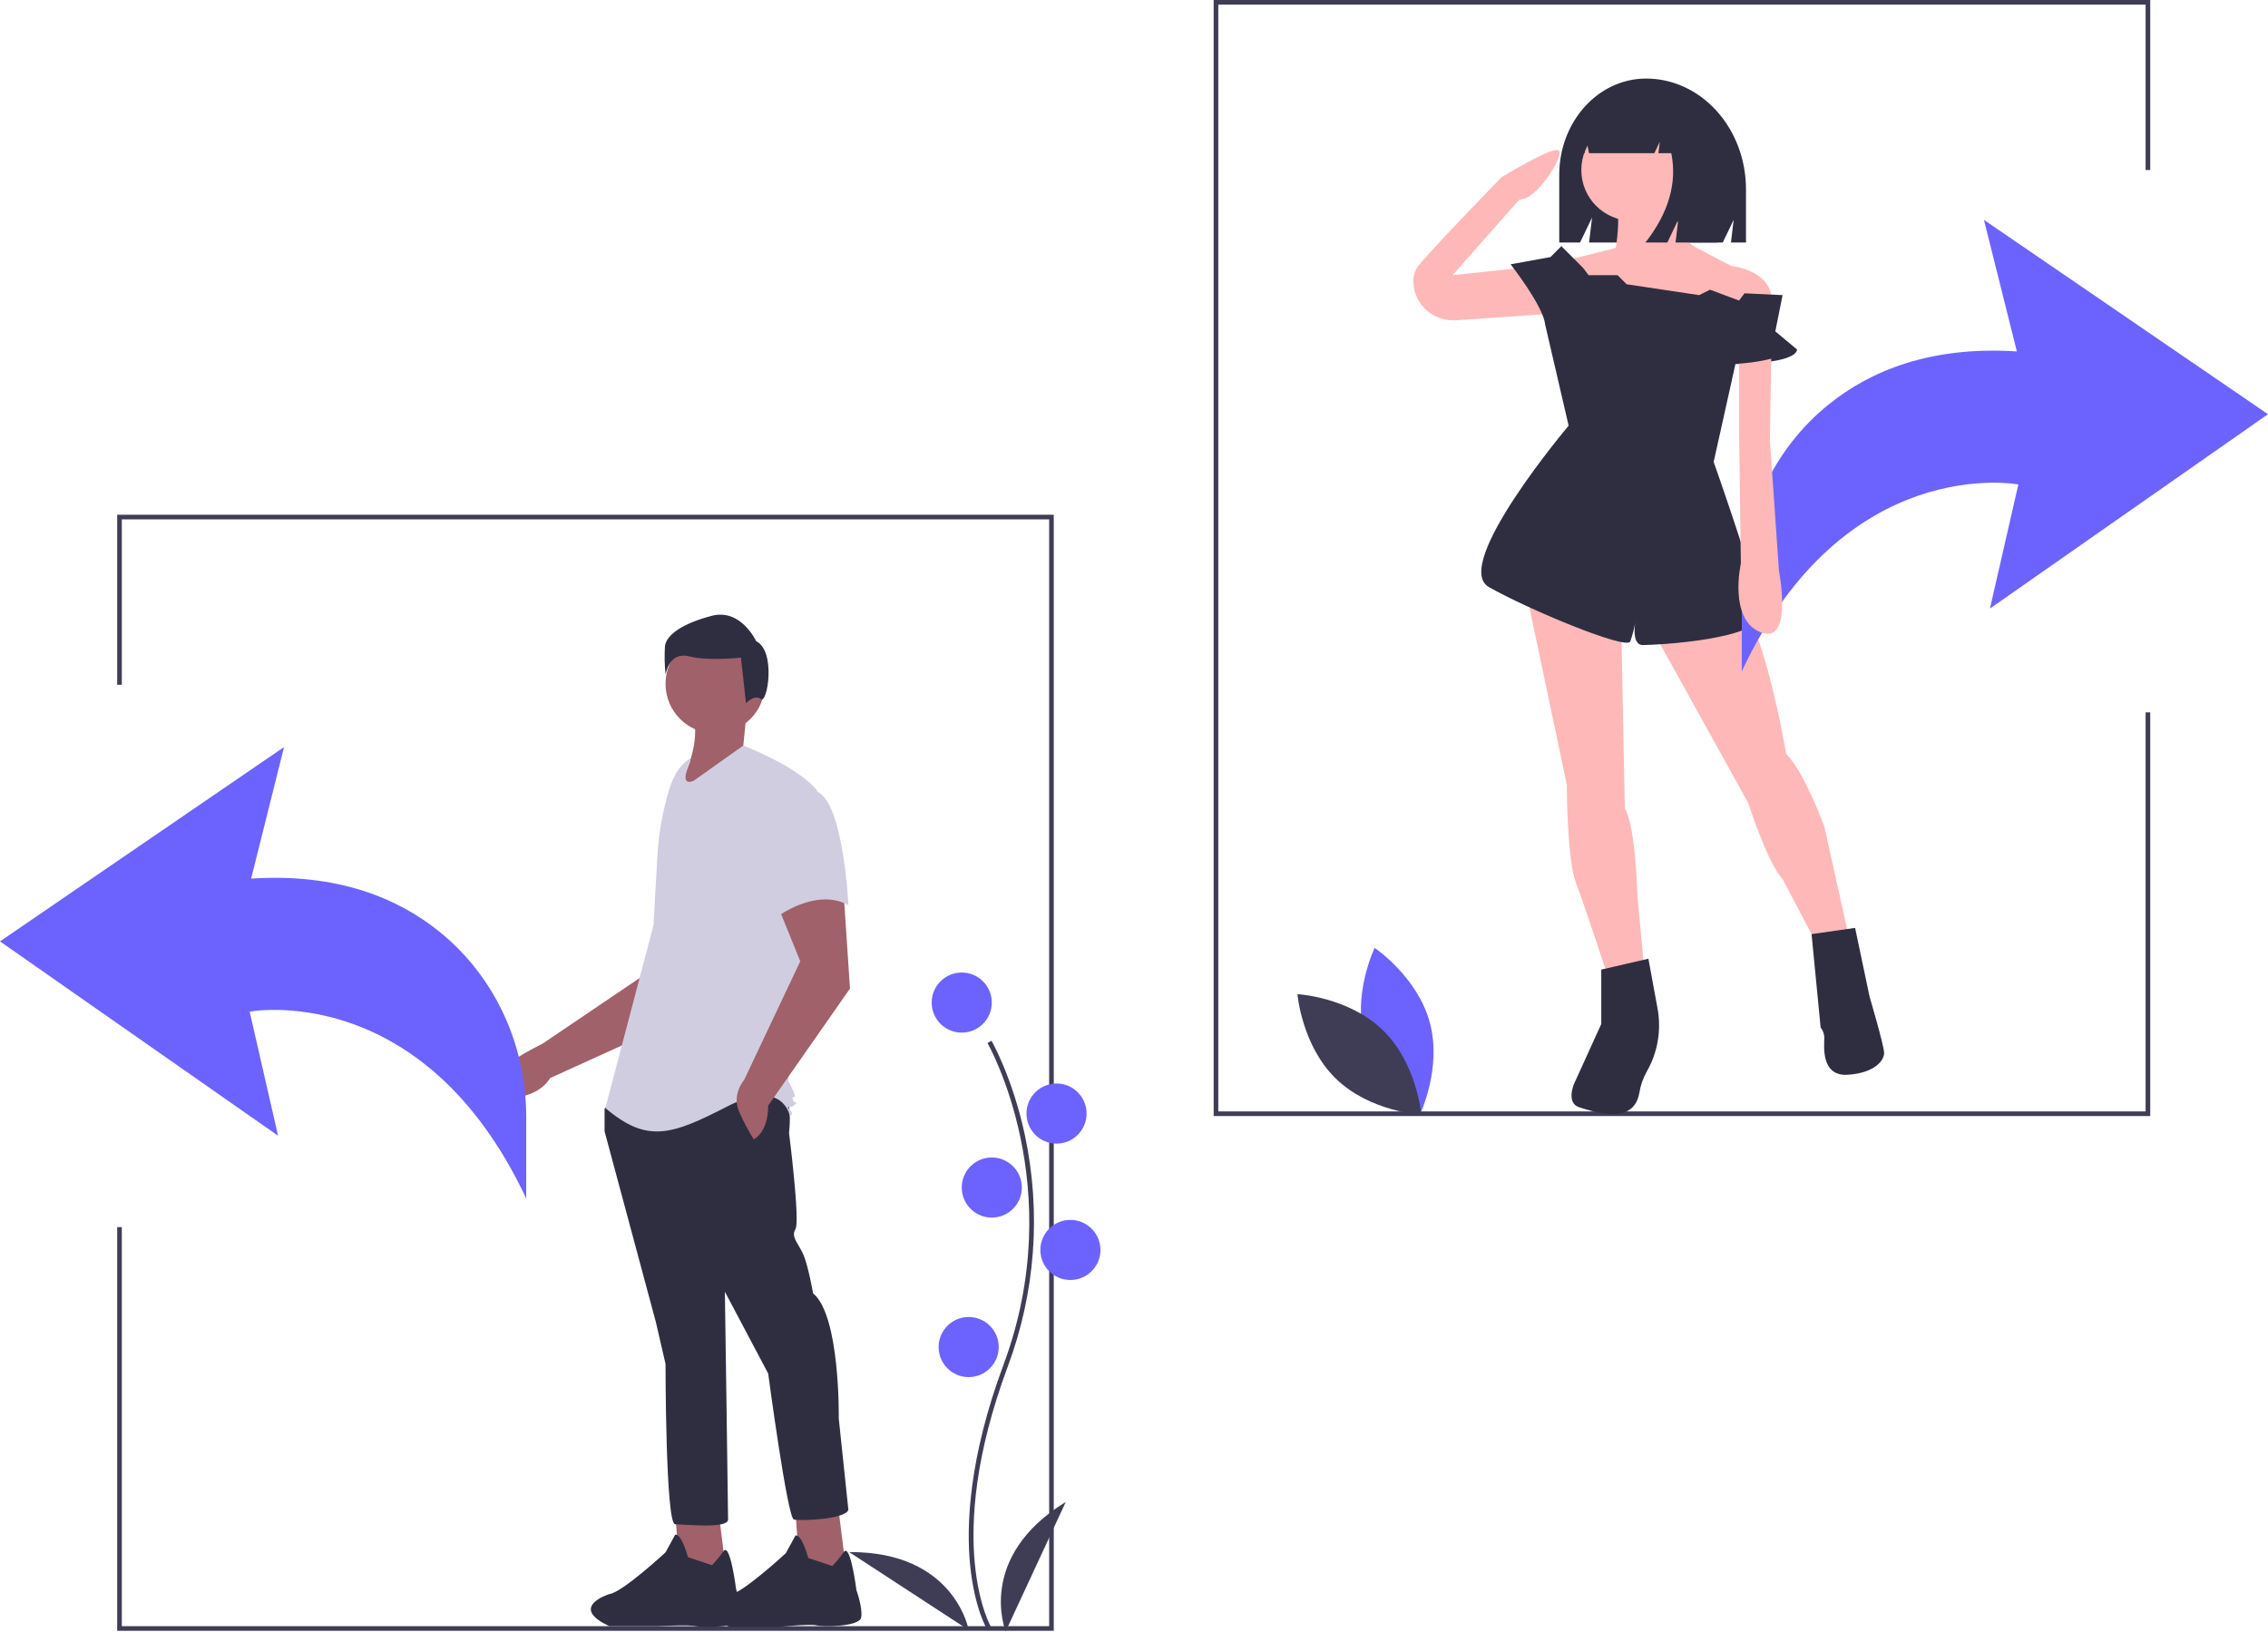
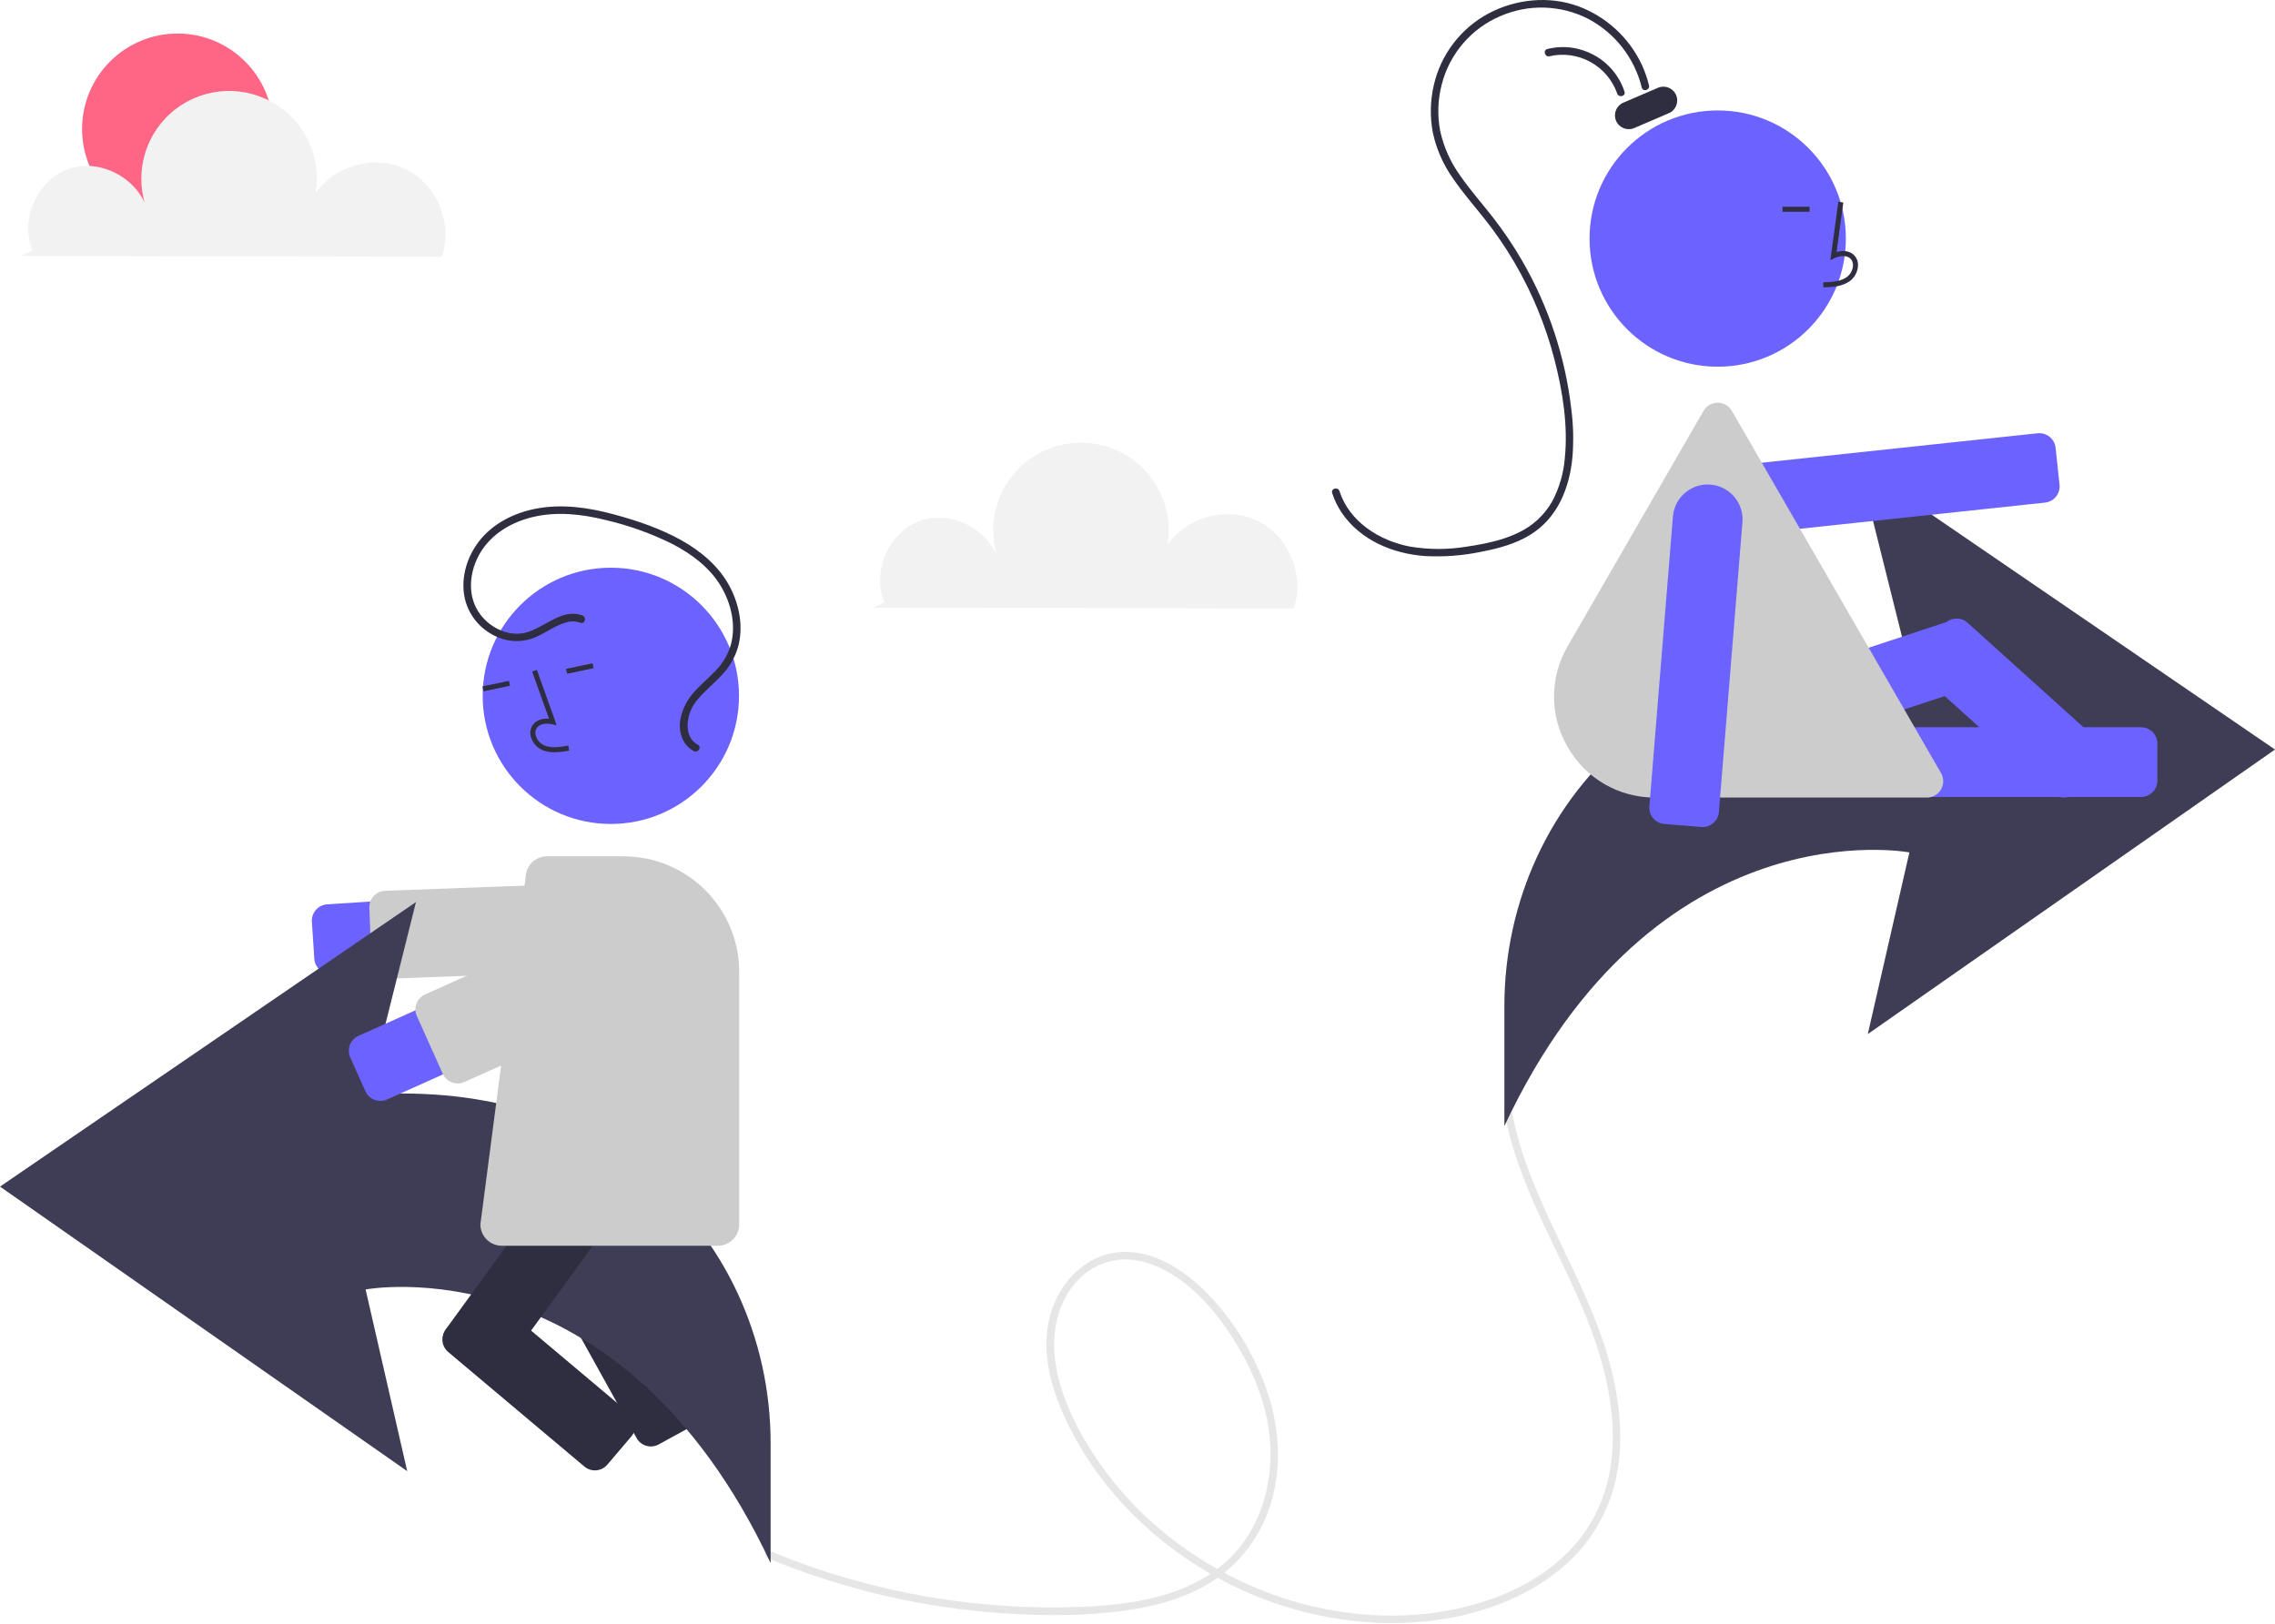
- <svg xmlns="http://www.w3.org/2000/svg" id="adc09e71-6cf8-4125-88c3-b551a0e24a8a" data-name="Layer 1" width="980.986" height="705.663" viewBox="0 0 980.986 705.663">
-   <polygon points="930.05 482.742 524.947 482.742 524.947 0 930.05 0 930.05 73.542 928.05 73.542 928.05 2 526.947 2 526.947 480.742 928.05 480.742 928.05 308.134 930.05 308.134 930.05 482.742" fill="#3f3d56" />
-   <polygon points="455.79 705.396 50.688 705.396 50.688 530.787 52.688 530.787 52.688 703.396 453.79 703.396 453.79 224.653 52.688 224.653 52.688 296.196 50.688 296.196 50.688 222.653 455.79 222.653 455.79 705.396" fill="#3f3d56" />
-   <path d="M821.489,131.152h0c-20.743,0-37.558,18.661-37.558,41.681v29.247h8.995l5.208-10.836-1.302,10.836h57.817l4.734-9.851-1.184,9.851h6.51V179.116C864.709,152.626,845.359,131.152,821.489,131.152Z" transform="translate(-109.507 -97.16846)" fill="#2f2e41" />
-   <path d="M769.168,351.087,787.206,436.57s0,32.154,3.921,42.349,14.901,43.918,14.901,43.918l14.901-3.921-3.137-33.723s-.784-30.586-5.49-38.428l-1.568-79.993Z" transform="translate(-109.507 -97.16846)" fill="#ffb8b8" />
-   <path d="M825.634,372.262l39.996,72.151s8.627,26.664,14.901,32.938L897,508.721l12.548-4.705-10.979-49.407s-8.627-23.527-16.469-31.37c0,0-10.979-64.308-23.527-68.229S825.634,372.262,825.634,372.262Z" transform="translate(-109.507 -97.16846)" fill="#ffb8b8" />
-   <path d="M822.497,511.858,802.106,516.563v23.527l-11.764,25.88s-3.662,8.41,2.353,10.195c5.642,1.675,23.367,8.225,25.88-6.274a27.779,27.779,0,0,1,3.201-9.189,40.239,40.239,0,0,0,4.633-27.545Z" transform="translate(-109.507 -97.16846)" fill="#2f2e41" />
-   <path d="M911.901,498.525l-18.838,2.695L897,541.659a6.87,6.87,0,0,1,1.568,4.705c0,3.137-1.568,16.469,10.195,15.685s15.685-6.274,15.685-9.411-6.274-24.312-6.274-24.312Z" transform="translate(-109.507 -97.16846)" fill="#2f2e41" />
-   <circle cx="705.932" cy="73.542" r="21.959" fill="#ffb8b8" />
-   <path d="M831.908,180.122s3.137,19.606,10.195,23.527S858.572,212.276,858.572,212.276s16.469,1.568,17.253,14.116l-1.568,10.195L786.421,235.019l-3.137-24.312,25.096-6.274s2.353-13.332,0-19.606S831.908,180.122,831.908,180.122Z" transform="translate(-109.507 -97.16846)" fill="#ffb8b8" />
-   <path d="M783.285,232.666l-43.911,3.049c-9.645.67-18.242-6.668-18.51-16.333a10.634,10.634,0,0,1,2.034-7.107c6.274-7.842,36.075-38.428,36.075-38.428S779.363,161.3,783.285,162.084s-7.842,19.606-14.901,21.175-.784-.784-.784-.784L737.798,216.197l36.86-3.921Z" transform="translate(-109.507 -97.16846)" fill="#ffb8b8" />
-   <path d="M536.64,802.353c-.229-.375-5.641-9.41-7.517-28.172-1.721-17.213-.614-46.227,14.433-86.698,28.506-76.671-6.569-138.533-6.928-139.149l1.73-1.004c.091.156,9.142,15.929,14.488,41.044a179.061,179.061,0,0,1-7.416,99.807c-28.457,76.54-7.301,112.773-7.084,113.131Z" transform="translate(-109.507 -97.16846)" fill="#3f3d56" />
-   <circle cx="415.986" cy="433.663" r="13" fill="#6c63ff" />
-   <circle cx="456.986" cy="481.663" r="13" fill="#6c63ff" />
-   <circle cx="428.986" cy="513.663" r="13" fill="#6c63ff" />
-   <circle cx="462.986" cy="540.663" r="13" fill="#6c63ff" />
-   <circle cx="418.986" cy="582.663" r="13" fill="#6c63ff" />
-   <path d="M544.493,802.832s-13-32,26-56Z" transform="translate(-109.507 -97.16846)" fill="#3f3d56" />
-   <path d="M528.505,802.251s-5.916-34.029-51.709-33.738Z" transform="translate(-109.507 -97.16846)" fill="#3f3d56" />
-   <path d="M395.283,489.433l-4.116,27.393-47.045,31.82s-24.735,11.853-23.178,19.217c1.388,6.564,20.475,5.787,26.481-4.364l56.246-25.57,18.811-37.24Z" transform="translate(-109.507 -97.16846)" fill="#a0616a" />
-   <polygon points="292.023 653.434 294.104 682.575 314.225 681.187 310.756 653.434 292.023 653.434" fill="#a0616a" />
-   <path d="M407.08,770.724s-2.775-10.407-5.551-9.713l-4.163,7.632S378.634,785.988,373.083,786.682c0,0-18.039,5.551,0,13.876h20.815s13.876-.694,16.652,0,18.733.694,19.427-3.469-2.081-12.489-2.081-12.489-2.559-20.47-5.442-16.479a54.484,54.484,0,0,1-4.965,6.072Z" transform="translate(-109.507 -97.16846)" fill="#2f2e41" />
-   <polygon points="344.059 653.781 346.141 682.922 366.262 681.534 362.792 653.781 344.059 653.781" fill="#a0616a" />
-   <path d="M459.117,771.071s-2.775-10.407-5.551-9.713l-4.163,7.632s-18.733,17.346-24.284,18.039c0,0-18.039,5.551,0,13.876h20.815s13.876-1.388,16.652-.694,18.733.694,19.427-3.469-2.081-11.795-2.081-11.795-2.559-20.47-5.442-16.479a54.484,54.484,0,0,1-4.965,6.072Z" transform="translate(-109.507 -97.16846)" fill="#2f2e41" />
-   <path d="M374.471,571.944l-3.469,4.857v9.713l22.202,82.565,4.163,18.039s0,69.382,4.163,69.382,22.896,2.081,22.896-2.081-1.388-98.523-1.388-98.523l18.733,35.385s8.326,62.444,11.101,63.138,22.202,0,23.59-4.163l-4.163-39.548s.694-44.405-11.101-54.118c0,0-2.081-11.795-4.163-16.652s-5.551-7.632-3.469-11.101S450.791,587.208,450.791,587.208s1.388-11.795-1.388-15.264S374.471,571.944,374.471,571.944Z" transform="translate(-109.507 -97.16846)" fill="#2f2e41" />
-   <circle cx="309.368" cy="295.77" r="21.508" fill="#a0616a" />
-   <path d="M432.405,405.774l-1.388,13.876,5.551,4.857-35.385,16.652c8.716-14.892,11.298-28.452,6.938-38.16Z" transform="translate(-109.507 -97.16846)" fill="#a0616a" />
-   <path d="M408.121,426.588s-5.551,11.101,1.388,8.326l21.508-15.264s23.59,9.02,31.916,19.427l-6.938,73.545-5.551,52.037s3.469,6.244,2.775,6.938-1.388-.694-.694,1.388,2.775,0,.694,2.081-4.163,0-2.081,2.081,0,2.775,0,2.775-2.775-16.652-27.059-4.163-34.691,15.958-52.73.694l20.815-79.096,1.681-29.832a122.881,122.881,0,0,1,5.28-29.359c1.591-5.151,4.363-10.212,8.997-12.967Z" transform="translate(-109.507 -97.16846)" fill="#d0cde1" />
-   <path d="M445.24,487.298l10.407,25.671L431.364,564.312s-5.551,6.244-2.081,13.876a91.718,91.718,0,0,0,6.244,11.795s6.244-2.775,6.244-14.57l35.385-50.649-2.775-41.629Z" transform="translate(-109.507 -97.16846)" fill="#a0616a" />
-   <path d="M443.853,441.506a26.517,26.517,0,0,0-5.551,24.978c4.163,15.264,7.632,27.059,7.632,27.059s16.652-12.489,30.528-4.857c0,0-2.081-45.098-13.876-49.261S443.853,441.506,443.853,441.506Z" transform="translate(-109.507 -97.16846)" fill="#d0cde1" />
-   <path d="M436.557,374.487s-6.572-14.238-19.167-10.953-19.715,8.214-20.262,13.143a70.319,70.319,0,0,0,.274,12.322s1.369-10.131,10.131-7.941,22.453.548,22.453.548l2.191,19.715s3.735-3.982,6.474-1.791S445.319,378.868,436.557,374.487Z" transform="translate(-109.507 -97.16846)" fill="#2f2e41" />
-   <path d="M794.264,213.06l-9.411-9.411-4.705,4.705-17.253,3.137s14.116,18.038,14.901,25.88L787.99,281.289s-50.976,60.387-34.507,69.798,59.603,27.449,61.171,23.527a49.348,49.348,0,0,0,2.353-9.411s-2.353,10.979,3.137,10.979,52.544-2.353,50.976-14.116-20.39-65.092-20.39-65.092l9.411-42.349s25.88,0,26.664-6.274l-9.411-7.842,3.137-15.685-16.469-.784-2.353,3.137-12.548-4.705-4.705,2.353-31.37-4.705-3.921-3.921H796.617Z" transform="translate(-109.507 -97.16846)" fill="#2f2e41" />
-   <path d="M699.752,547.078c5.391,19.928,23.856,32.27,23.856,32.27s9.725-19.968,4.334-39.896S704.086,507.182,704.086,507.182,694.361,527.15,699.752,547.078Z" transform="translate(-109.507 -97.16846)" fill="#6c63ff" />
-   <path d="M707.674,542.795c14.793,14.4,16.6,36.537,16.6,36.537s-22.177-1.211-36.97-15.611-16.6-36.537-16.6-36.537S692.881,528.395,707.674,542.795Z" transform="translate(-109.507 -97.16846)" fill="#3f3d56" />
-   <path d="M832.166,142.634a19.698,19.698,0,0,0-15.542-7.931h-.737c-14.217,0-25.742,12.865-25.742,28.735v0h4.764l.769-5.856,1.128,5.856h28.254l2.367-4.954-.592,4.954h5.558q3.891,19.322-11.18,38.643h9.469l4.734-9.909-1.184,9.909h18.049l3.551-22.79C855.832,162.224,845.915,147.751,832.166,142.634Z" transform="translate(-109.507 -97.16846)" fill="#2f2e41" />
-   <path d="M862.885,387.555V352.122c0-30.93,13.494-60.592,37.572-80.006,17.997-14.511,44.063-25.362,81.405-22.937l-14.225-56.902L1090.493,276.337l-120.27,84.06,12.286-53.669S907.502,292.503,862.885,387.555Z" transform="translate(-109.507 -97.16846)" fill="#6c63ff" />
-   <path d="M337.115,615.579V580.147c0-30.93-13.494-60.592-37.572-80.006-17.997-14.511-44.063-25.362-81.405-22.937L232.363,420.302,109.507,504.362l120.27,84.06L217.491,534.752S292.498,520.527,337.115,615.579Z" transform="translate(-109.507 -97.16846)" fill="#6c63ff" />
-   <path d="M875.825,239.724l-.784,47.839,3.921,56.466s6.274,32.154-7.842,26.664-8.627-29.801-8.627-29.801L861.709,283.642V240.509Z" transform="translate(-109.507 -97.16846)" fill="#ffb8b8" />
-   <path d="M858.964,237.873v16.731a81.892,81.892,0,0,0,17.103-2.367l.15-16.041Z" transform="translate(-109.507 -97.16846)" fill="#2f2e41" />
+ <svg xmlns="http://www.w3.org/2000/svg" id="bddd68f9-3b37-4f15-84df-5c72bc277bdb" data-name="Layer 1" width="905.336" height="646.071" viewBox="0 0 905.336 646.071">
+   <circle cx="70.668" cy="51.349" r="38" fill="#ff6584" />
+   <path d="M452.939,747.22a296.198,296.198,0,0,0,94.979,21.982c15.3.953,30.889,1,46.109-1.022,13.337-1.772,26.885-5.406,38.002-13.27a56.371,56.371,0,0,0,22.008-33.103c3.4-14.061,1.969-28.793-2.887-42.336A105.48,105.48,0,0,0,627.903,641.91c-9.245-9.463-22.196-18.07-36.044-16.45-13.311,1.557-22.992,12.318-26.537,24.767-4.25,14.926.64,30.715,7.271,44.152C583.843,717.172,601.896,736.305,623.276,749.908a146.883,146.883,0,0,0,71.739,22.989c25.556,1.151,53.042-4.775,73.178-21.287a64.089,64.089,0,0,0,21.612-33.627c3.576-13.959,2.64-28.701-.454-42.655-6.717-30.292-24.46-56.331-34.733-85.327a137.23,137.23,0,0,1-5.863-21.745c-.338-1.898-3.23-1.093-2.893.798,5.313,29.828,22.126,55.511,33.163,83.289,10.053,25.303,16.037,56.368,1.145,81.074C766.773,755.642,740.167,766.474,715.354,769.24c-24.262,2.704-49.1-1.643-71.343-11.583-22.386-10.004-42.448-25.588-57.003-45.387-7.911-10.761-14.726-22.951-18.22-35.9-3.577-13.256-2.738-28.271,6.723-38.977a26.296,26.296,0,0,1,16.348-8.933c6.604-.827,13.218,1.024,19.023,4.109,12.463,6.624,21.737,18.137,28.893,30.043,7.393,12.301,12.602,26.244,13.119,40.697.481,13.438-3.045,27.215-11.123,38.093-16.678,22.458-48.023,25.184-73.748,25.356a293.206,293.206,0,0,1-92.858-14.487q-10.866-3.55-21.428-7.945c-1.781-.739-2.558,2.162-.798,2.893Z" transform="translate(-147.3319 -126.9646)" fill="#e6e6e6" />
+   <path d="M374.955,649.89,366.898,637.523a6.507,6.507,0,0,1,1.898-8.994l49.073-38.145a6.507,6.507,0,0,1,8.994,1.898l8.056,12.367a6.507,6.507,0,0,1-1.898,8.994L383.949,651.788A6.507,6.507,0,0,1,374.955,649.89Z" transform="translate(-147.3319 -126.9646)" fill="#2f2e41" />
+   <path d="M368.85,628.585l12.943-7.094a6.507,6.507,0,0,1,8.824,2.576l34.365,61.918a6.507,6.507,0,0,1-2.576,8.824l-12.943,7.094a6.507,6.507,0,0,1-8.824-2.576L366.274,637.409A6.507,6.507,0,0,1,368.85,628.585Z" transform="translate(-147.3319 -126.9646)" fill="#2f2e41" />
+   <path d="M278.888,514.644a6.5,6.5,0,0,1-6.476-6.075l-.965-14.728a6.5,6.5,0,0,1,6.061-6.911l115.387-7.557a13.88,13.88,0,1,1,1.814,27.701l-115.387,7.556Q279.104,514.643,278.888,514.644Z" transform="translate(-147.3319 -126.9646)" fill="#6c63ff" />
+   <path d="M301.64,516.543a6.508,6.508,0,0,1-6.493-6.258l-.822-21.998a6.5,6.5,0,0,1,6.253-6.738l94.886-3.546a6.5,6.5,0,0,1,6.738,6.253l.822,21.998a6.5,6.5,0,0,1-6.253,6.738L301.886,516.538C301.804,516.541,301.722,516.543,301.64,516.543Z" transform="translate(-147.3319 -126.9646)" fill="#ccc" />
+   <path d="M454,749.121V701.382c0-41.673-18.181-81.638-50.622-107.796-24.248-19.551-59.369-34.171-109.681-30.904l19.167-76.667-165.531,113.258,162.046,113.258-16.553-72.311S393.886,621.053,454,749.121Z" transform="translate(-147.3319 -126.9646)" fill="#3f3d56" />
+   <path d="M338.235,673.661l-11.938-8.68a6.507,6.507,0,0,1-1.435-9.08l72.342-99.495a6.507,6.507,0,0,1,9.08-1.435l11.938,8.68a6.507,6.507,0,0,1,1.435,9.08L347.315,672.226A6.507,6.507,0,0,1,338.235,673.661Z" transform="translate(-147.3319 -126.9646)" fill="#2f2e41" />
+   <path d="M324.932,655.934l9.561-11.244a6.507,6.507,0,0,1,9.162-.741l54.19,45.587a6.507,6.507,0,0,1,.741,9.162l-9.561,11.244a6.507,6.507,0,0,1-9.162.741l-54.191-45.587A6.507,6.507,0,0,1,324.932,655.934Z" transform="translate(-147.3319 -126.9646)" fill="#2f2e41" />
+   <circle cx="243.083" cy="276.966" r="51" fill="#6c63ff" />
+   <path d="M367.98,426.394a12.095,12.095,0,0,1-5.027-.979,8.133,8.133,0,0,1-4.38-5.285,5.472,5.472,0,0,1,.897-4.78c1.332-1.709,3.632-2.522,6.338-2.314l-6.698-18.75,1.883-.673,7.874,22.042-1.775-.403c-2.058-.465-4.728-.363-6.044,1.327a3.514,3.514,0,0,0-.533,3.07,6.146,6.146,0,0,0,3.261,3.942c2.783,1.257,6.042.81,9.703.146l.356,1.968A32.963,32.963,0,0,1,367.98,426.394Z" transform="translate(-147.3319 -126.9646)" fill="#2f2e41" />
+   <rect x="339.419" y="399.052" width="10.772" height="2" transform="translate(-222.2137 -47.52957) rotate(-11.86416)" fill="#2f2e41" />
+   <rect x="372.692" y="392.061" width="10.772" height="2" transform="translate(-220.0655 -40.83816) rotate(-11.86416)" fill="#2f2e41" />
+   <path d="M433,622.814H347a8.51,8.51,0,0,1-8.5-8.5l18.004-138.064A8.49,8.49,0,0,1,365,467.814h30.52a46.032,46.032,0,0,1,45.98,45.98v100.52A8.51,8.51,0,0,1,433,622.814Z" transform="translate(-147.3319 -126.9646)" fill="#ccc" />
+   <path d="M298.702,565.168a6.51,6.51,0,0,1-5.941-3.839l-6.041-13.467a6.499,6.499,0,0,1,3.27-8.591l105.505-47.33a13.879,13.879,0,1,1,11.362,25.327L301.353,564.599A6.464,6.464,0,0,1,298.702,565.168Z" transform="translate(-147.3319 -126.9646)" fill="#6c63ff" />
+   <path d="M329.476,558.216a6.51,6.51,0,0,1-5.94-3.839L313.217,531.375a6.507,6.507,0,0,1,3.27-8.591l86.635-38.864a6.499,6.499,0,0,1,8.591,3.27l10.319,23.001a6.499,6.499,0,0,1-3.27,8.591L332.127,557.646A6.472,6.472,0,0,1,329.476,558.216Z" transform="translate(-147.3319 -126.9646)" fill="#ccc" />
+   <path d="M379.099,371.954c-8.304-3.059-15.129,5-22.654,6.845-7.198,1.765-14.954-2.387-18.799-8.44-4.486-7.061-3.374-16.228.706-23.198,4.469-7.634,12.428-12.319,20.864-14.365,9.668-2.345,19.742-1.192,29.283,1.19a121.851,121.851,0,0,1,26.443,9.521c7.61,3.939,14.823,9.327,19.27,16.79,4.042,6.782,6.041,15.223,4.041,22.994a24.205,24.205,0,0,1-6.145,10.626c-3.012,3.189-6.464,5.953-9.272,9.335-4.247,5.114-7.101,13.496-2.914,19.545a9.793,9.793,0,0,0,3.551,3.147c1.71.891,3.229-1.697,1.514-2.59-3.012-1.569-4.105-4.752-4.024-7.998a16.272,16.272,0,0,1,3.994-9.982c2.942-3.535,6.579-6.398,9.686-9.777a27.022,27.022,0,0,0,6.412-11.162c2.208-8.09.481-16.902-3.426-24.191-4.228-7.888-11.316-13.843-19.03-18.172-8.394-4.711-17.724-7.868-26.987-10.375-9.939-2.69-20.376-4.205-30.603-2.343-8.866,1.614-17.531,5.894-23.106,13.136-5.204,6.76-7.691,15.973-5.174,24.291A22.235,22.235,0,0,0,349.427,381.833a19.101,19.101,0,0,0,11.614-1.515c3.897-1.746,7.437-4.461,11.581-5.622a8.941,8.941,0,0,1,5.68.151c1.814.668,2.597-2.23.798-2.893Z" transform="translate(-147.3319 -126.9646)" fill="#2f2e41" />
+   <path d="M746,575.154V527.414c0-41.673,18.181-81.638,50.622-107.796,24.248-19.551,59.369-34.171,109.681-30.904L887.137,312.046l165.531,113.258L890.622,538.563l16.553-72.311S806.114,447.085,746,575.154Z" transform="translate(-147.3319 -126.9646)" fill="#3f3d56" />
+   <path d="M835.977,336.301a13.88,13.88,0,0,1,7.243-24.603L958.201,299.421a6.507,6.507,0,0,1,7.153,5.773l-.497.053.497-.053,1.567,14.676a6.5,6.5,0,0,1-5.773,7.153L846.168,339.301a14.096,14.096,0,0,1-1.5.08A13.775,13.775,0,0,1,835.977,336.301Z" transform="translate(-147.3319 -126.9646)" fill="#6c63ff" />
+   <path d="M869.847,437.689V422.929a6.507,6.507,0,0,1,6.5-6.5H999.361a6.507,6.507,0,0,1,6.5,6.5v14.759a6.507,6.507,0,0,1-6.5,6.5H876.347A6.507,6.507,0,0,1,869.847,437.689Z" transform="translate(-147.3319 -126.9646)" fill="#6c63ff" />
+   <path d="M811.031,438.407a6.459,6.459,0,0,1-3.249-3.768l-4.628-14.016a6.507,6.507,0,0,1,4.135-8.21L924.101,373.845a6.5,6.5,0,0,1,8.21,4.134l-.475.157.475-.157,4.628,14.015a6.507,6.507,0,0,1-4.135,8.21L815.993,438.773a6.461,6.461,0,0,1-4.961-.366Z" transform="translate(-147.3319 -126.9646)" fill="#6c63ff" />
+   <path d="M964.173,442.737l-52.425-47.269a6.508,6.508,0,0,1-.475-9.18l9.884-10.962a6.501,6.501,0,0,1,9.18-.475l52.425,47.269a6.508,6.508,0,0,1,.475,9.18l-9.884,10.961a6.456,6.456,0,0,1-4.492,2.139q-.172.01-.344.009A6.453,6.453,0,0,1,964.173,442.737Z" transform="translate(-147.3319 -126.9646)" fill="#6c63ff" />
+   <circle cx="683.56" cy="94.959" r="51" fill="#6c63ff" />
+   <path d="M771.202,424.326a39.785,39.785,0,0,1,0-40.194l54.061-93.636a6.5,6.5,0,0,1,11.259,0l83.241,144.177a6.5,6.5,0,0,1-5.629,9.75H806.011A39.784,39.784,0,0,1,771.202,424.326Z" transform="translate(-147.3319 -126.9646)" fill="#ccc" />
+   <path d="M872.929,241.332c3.306-.092,7.42-.207,10.59-2.522a8.134,8.134,0,0,0,3.2-6.072,5.471,5.471,0,0,0-1.86-4.494c-1.655-1.399-4.073-1.727-6.678-.961l2.699-19.726-1.981-.271L875.725,230.476l1.655-.759c1.918-.88,4.552-1.327,6.188.055a3.515,3.515,0,0,1,1.153,2.896,6.148,6.148,0,0,1-2.381,4.528c-2.467,1.802-5.746,2.034-9.466,2.138Z" transform="translate(-147.3319 -126.9646)" fill="#2f2e41" />
+   <rect x="709.347" y="82.294" width="10.772" height="2" fill="#2f2e41" />
+   <path d="M800.653,161.775a42.233,42.233,0,0,0-21.246-27.278,40.882,40.882,0,0,0-35.083-1.089,40.417,40.417,0,0,0-23.244,27.143,42.153,42.153,0,0,0-.64,18.489,47.958,47.958,0,0,0,8.098,18.002c3.951,5.721,8.595,10.913,12.859,16.394a152.006,152.006,0,0,1,11.666,17.3,153.067,153.067,0,0,1,19.574,59.127,91.181,91.181,0,0,1,.459,18.984c-1.148,12.286-5.908,24.32-16.833,31.005-5.808,3.554-12.511,5.39-19.142,6.674a87.125,87.125,0,0,1-22.657,1.771c-12.843-.913-25.695-6.272-33.154-17.187a30.621,30.621,0,0,1-3.838-7.885c-.594-1.842,2.302-2.63,2.893-.798,3.951,12.248,15.94,19.797,28.074,22.099a68.674,68.674,0,0,0,22.826-.022c6.862-1.025,13.934-2.443,20.224-5.471A30.284,30.284,0,0,0,765.048,326.498a44.192,44.192,0,0,0,4.994-17.088c1.337-13.084-.84-26.629-4.1-39.285a151.204,151.204,0,0,0-15.899-38.613,148.486,148.486,0,0,0-11.814-17.286c-4.297-5.417-8.882-10.627-12.757-16.366a49.304,49.304,0,0,1-7.925-18.022,45.675,45.675,0,0,1,.326-18.785,43.288,43.288,0,0,1,21.891-28.775c10.808-5.701,23.976-7.066,35.537-2.865A45.386,45.386,0,0,1,800.711,152.788a43.27,43.27,0,0,1,2.835,8.19c.442,1.878-2.45,2.679-2.893.798Z" transform="translate(-147.3319 -126.9646)" fill="#2f2e41" />
+   <path d="M790.905,164.214a23.094,23.094,0,0,0-26.966-14.861c-1.878.439-2.68-2.453-.798-2.893A25.815,25.815,0,0,1,793.798,163.417c.629,1.83-2.268,2.615-2.893.798Z" transform="translate(-147.3319 -126.9646)" fill="#2f2e41" />
+   <path d="M790.448,175.056a5.506,5.506,0,0,1,2.881-7.225l13.781-5.923a5.5,5.5,0,0,1,4.344,10.106l-13.781,5.923a5.501,5.501,0,0,1-7.225-2.882Z" transform="translate(-147.3319 -126.9646)" fill="#2f2e41" />
+   <path d="M824.368,456.134,809.656,454.94a6.508,6.508,0,0,1-5.952-7.005l9.357-115.255a13.88,13.88,0,1,1,27.668,2.247l-9.358,115.255a6.5,6.5,0,0,1-6.468,5.975C824.726,456.156,824.547,456.149,824.368,456.134Z" transform="translate(-147.3319 -126.9646)" fill="#6c63ff" />
+   <path d="M160.302,226.65c-5.258-12.291,1.949-28.326,14.631-32.555s28.07,4.273,31.241,17.26a34.941,34.941,0,1,1,66.795-7.505c7.645-11.27,24.048-15.527,36.208-9.396s18.492,21.85,13.976,34.698l-167.377-.299" transform="translate(-147.3319 -126.9646)" fill="#f2f2f2" />
+   <path d="M499.302,366.65c-5.258-12.291,1.949-28.326,14.631-32.555s28.07,4.273,31.241,17.26a34.941,34.941,0,1,1,66.795-7.505c7.645-11.27,24.048-15.527,36.208-9.396s18.492,21.85,13.976,34.698l-167.377-.299" transform="translate(-147.3319 -126.9646)" fill="#f2f2f2" />
</svg>
